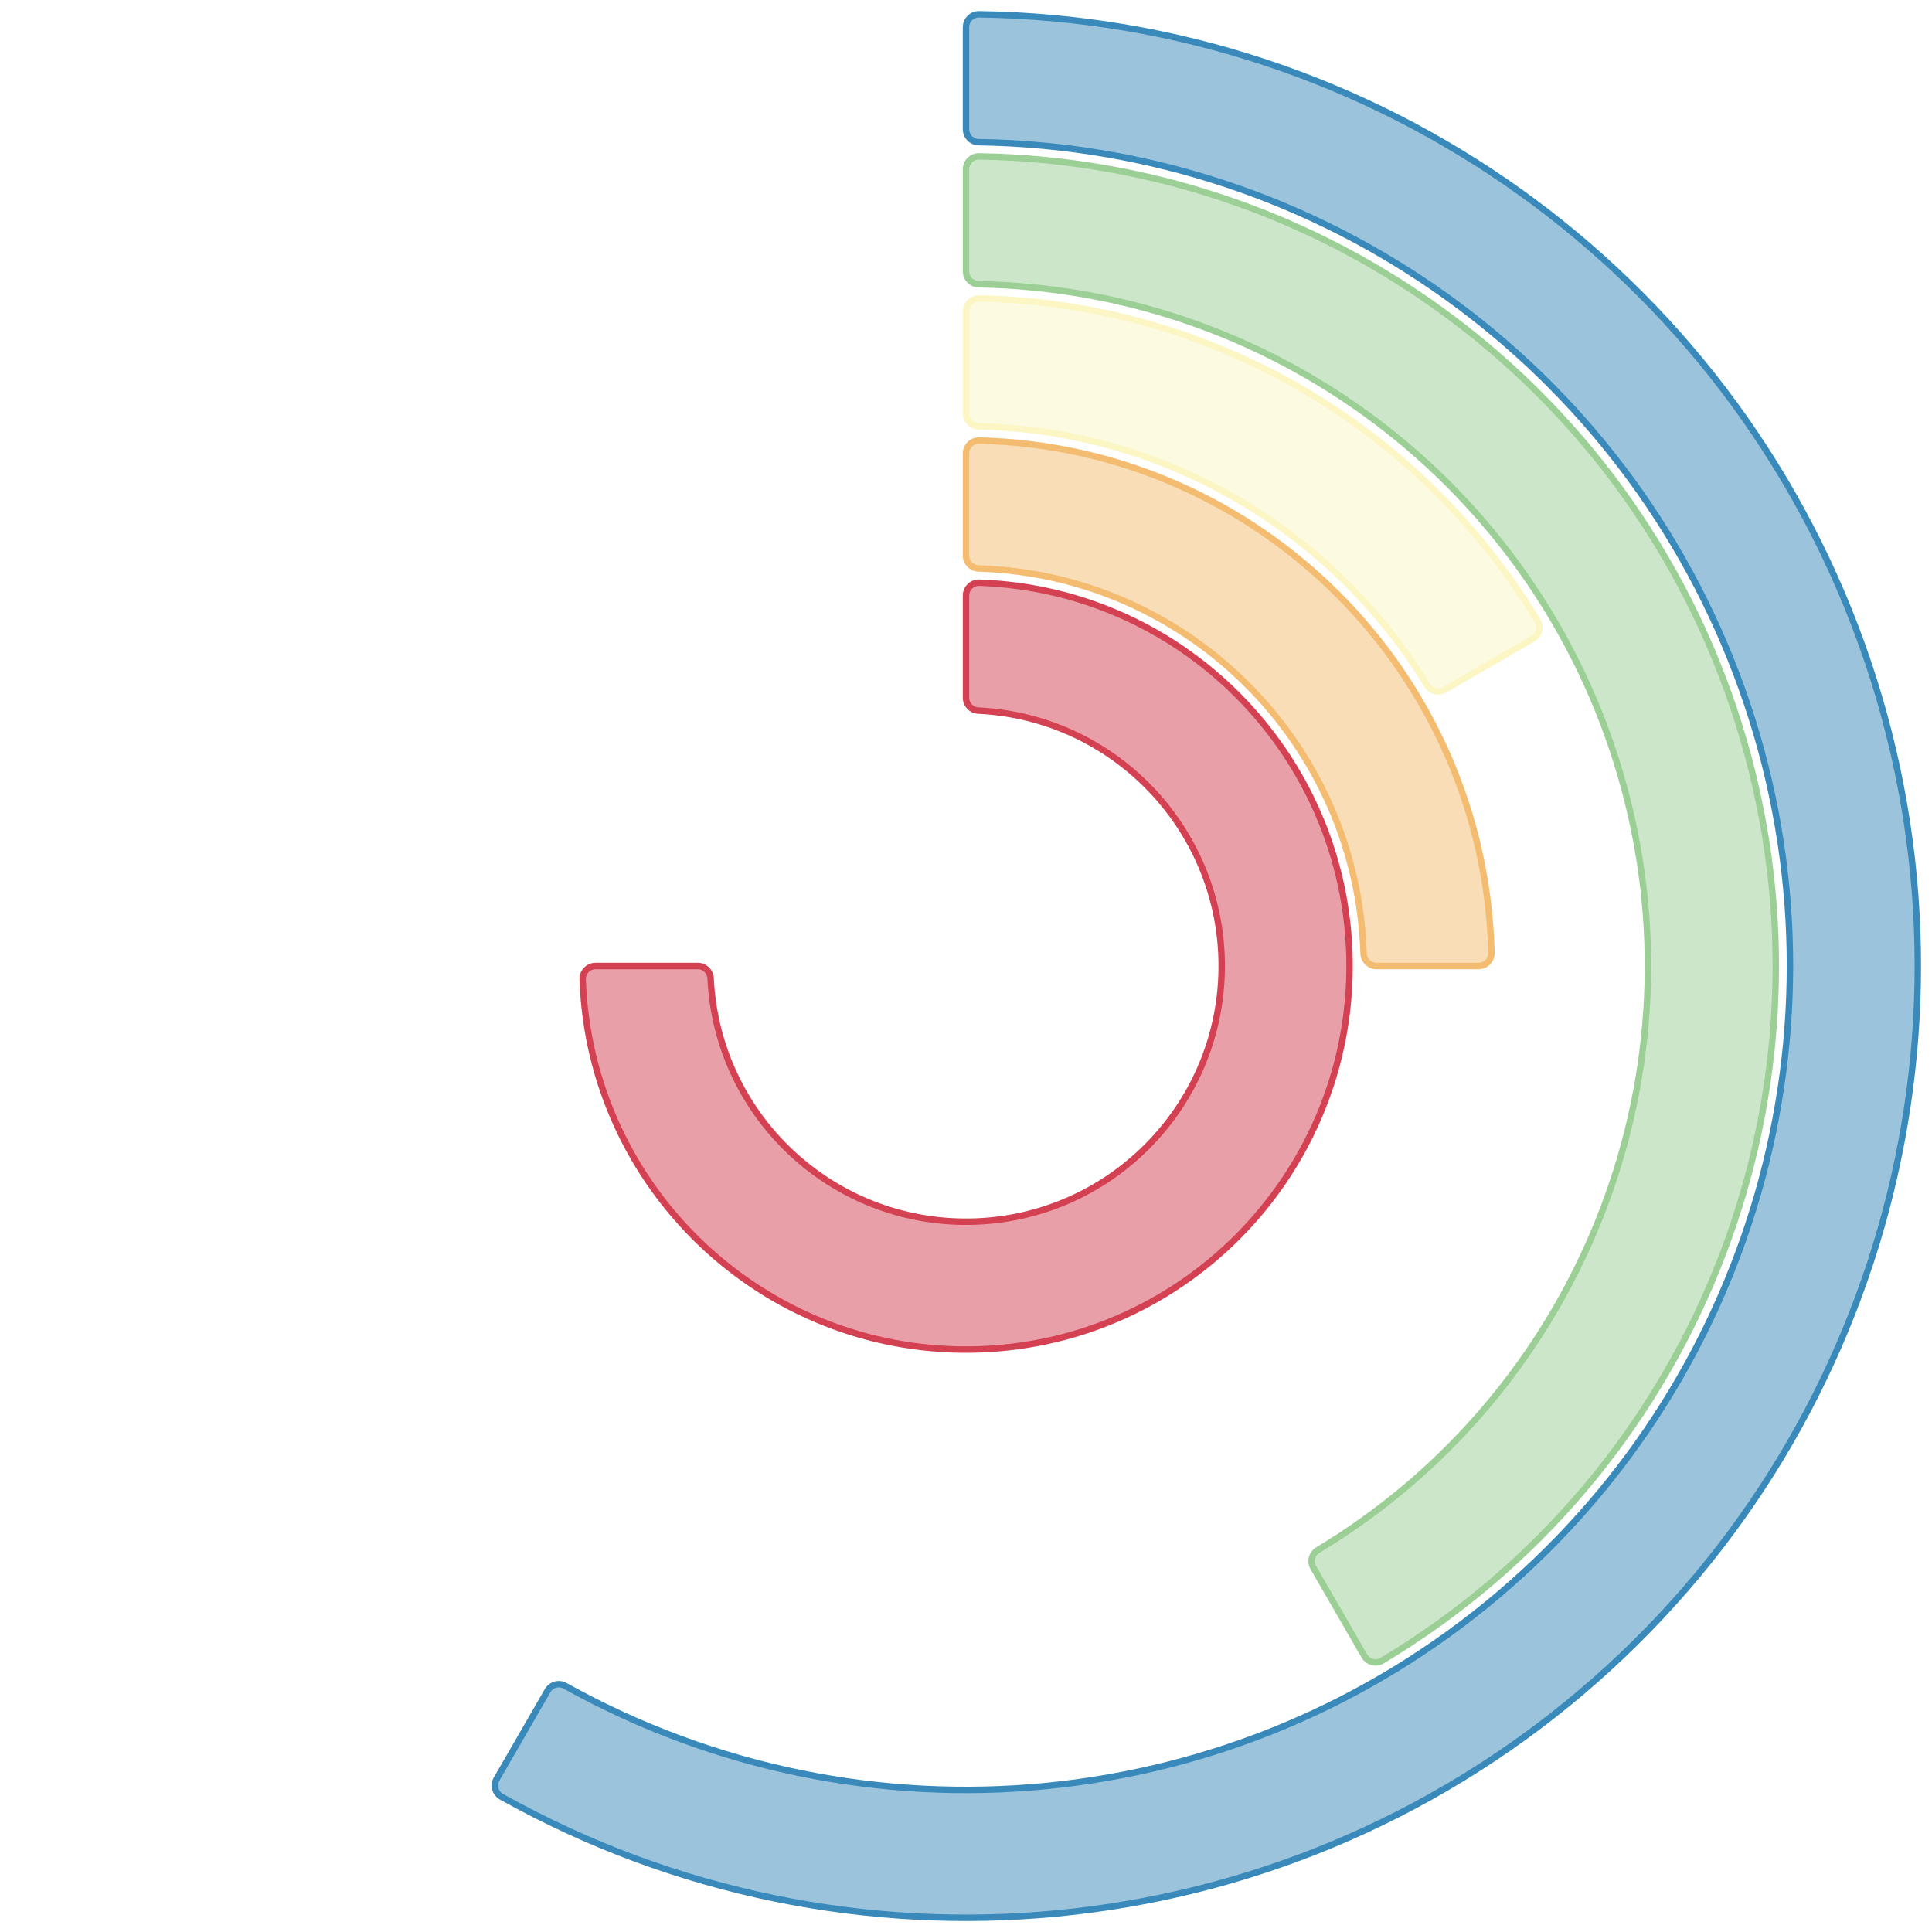
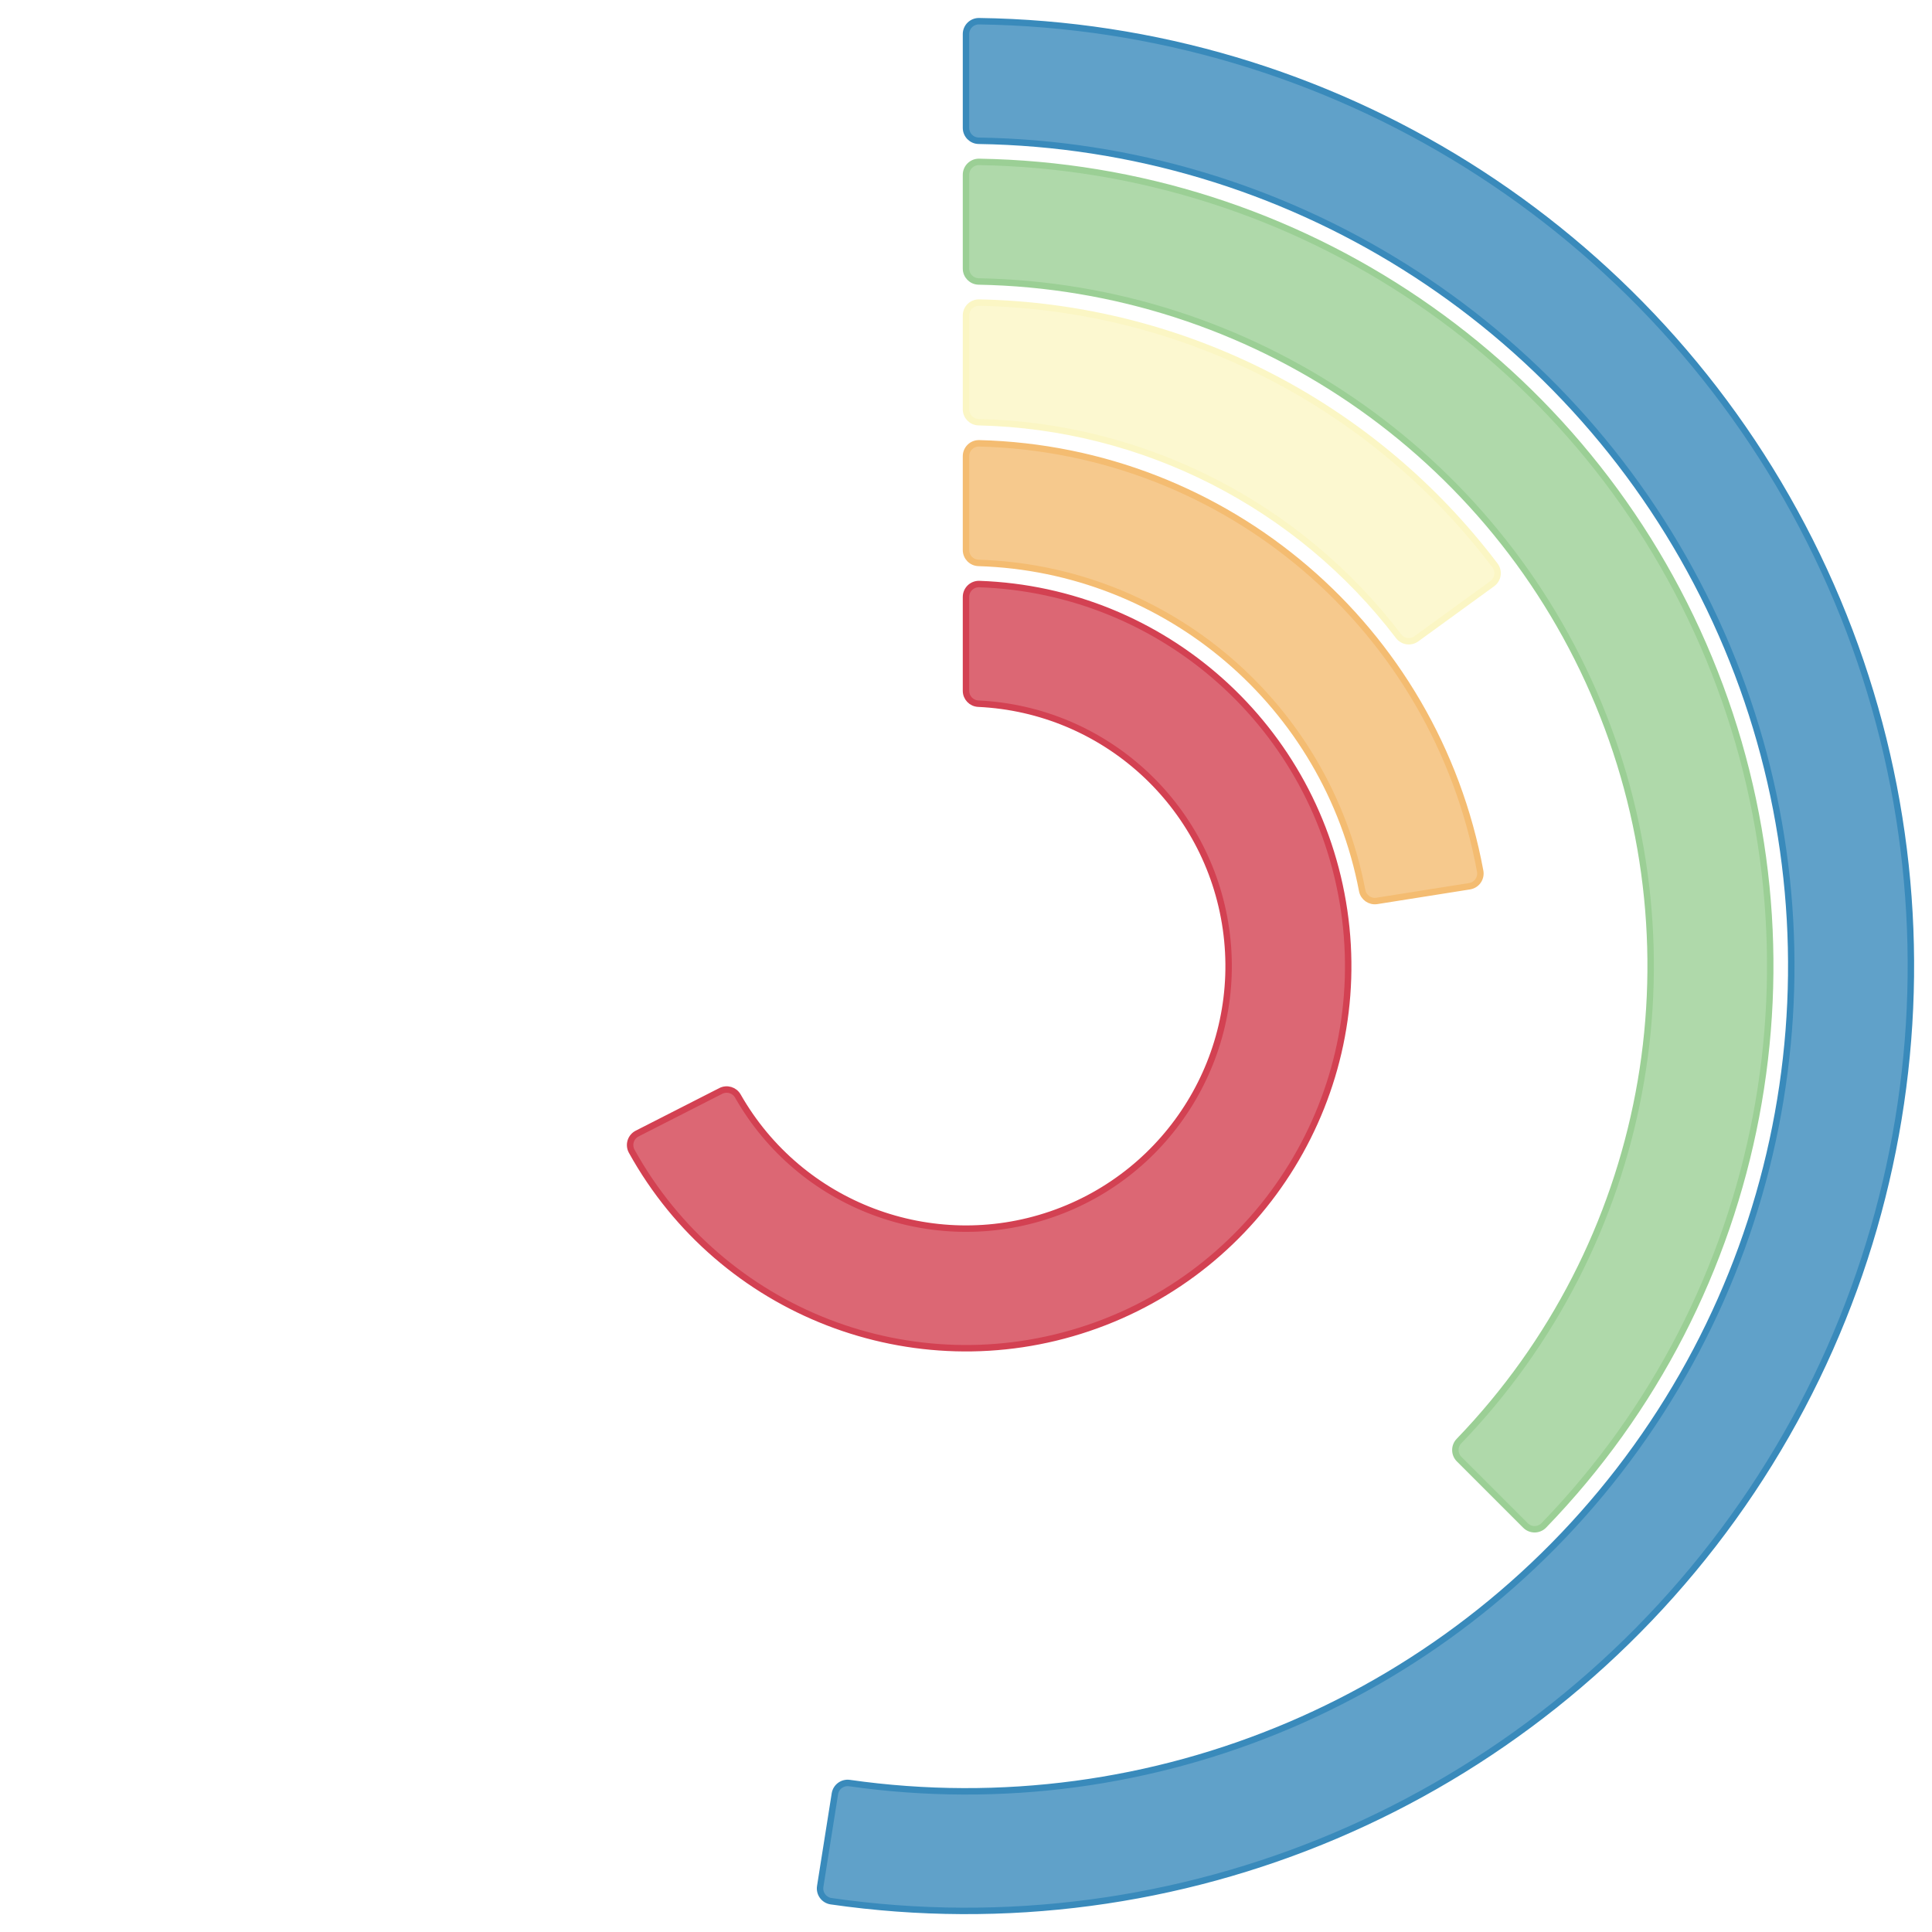
<svg xmlns="http://www.w3.org/2000/svg" version="1.1" width="300" height="300">
  <g class="seriesGroup" transform="translate(150,150)">
    <g class="barsCircular">
-       <path class="bar" d="M0,-57.524A2,2,0,0,1,2.069,-59.523A59.559,59.559,0,1,1,-59.523,2.069A2,2,0,0,1,-57.524,0L-41.658,0A2,2,0,0,1,-39.66,1.904A39.706,39.706,0,1,0,1.904,-39.66A2,2,0,0,1,0,-41.658Z" fill="rgb(211, 65, 82)" fill-opacity="0.5" stroke="rgb(211, 65, 82)" stroke-width="1px" />
-       <path class="bar" d="M0,-79.593A2,2,0,0,1,2.05,-81.592A81.618,81.618,0,0,1,81.592,-2.05A2,2,0,0,1,79.593,0L63.733,0A2,2,0,0,1,61.734,-1.937A61.765,61.765,0,0,0,1.937,-61.734A2,2,0,0,1,0,-63.733Z" fill="rgb(244, 188, 113)" fill-opacity="0.5" stroke="rgb(244, 188, 113)" stroke-width="1px" />
-       <path class="bar" d="M0,-101.657A2,2,0,0,1,2.039,-103.656A103.676,103.676,0,0,1,88.749,-53.594A2,2,0,0,1,88.037,-50.828L74.305,-42.9A2,2,0,0,1,71.597,-43.592A83.824,83.824,0,0,0,1.953,-83.801A2,2,0,0,1,0,-85.8Z" fill="rgb(251, 246, 196)" fill-opacity="0.5" stroke="rgb(251, 246, 196)" stroke-width="1px" />
-       <path class="bar" d="M0,-123.719A2,2,0,0,1,2.032,-125.719A125.735,125.735,0,0,1,64.619,107.86A2,2,0,0,1,61.86,107.144L53.932,93.413A2,2,0,0,1,54.632,90.7A105.882,105.882,0,0,0,1.963,-105.864A2,2,0,0,1,0,-107.864Z" fill="rgb(155, 207, 149)" fill-opacity="0.5" stroke="rgb(155, 207, 149)" stroke-width="1px" />
-       <path class="bar" d="M0,-145.78A2,2,0,0,1,2.027,-147.78A147.794,147.794,0,1,1,-72.134,128.995A2,2,0,0,1,-72.89,126.25L-64.963,112.519A2,2,0,0,1,-62.258,111.772A127.941,127.941,0,1,0,1.969,-127.926A2,2,0,0,1,0,-129.926Z" fill="rgb(57, 138, 187)" fill-opacity="0.5" stroke="rgb(57, 138, 187)" stroke-width="1px" />
+       <path class="bar" d="M0,-57.31A2,2,0,0,1,2.07,-59.309A59.345,59.345,0,1,1,-51.905,28.77A2,2,0,0,1,-51.063,26.018L-38.073,19.399A2,2,0,0,1,-35.427,20.191A40.777,40.777,0,1,0,1.906,-40.732A2,2,0,0,1,0,-42.73Z" fill="rgb(211, 65, 82)" fill-opacity="0.8" stroke="rgb(211, 65, 82)" stroke-width="1px" />
+       <path class="bar" d="M0,-79.164A2,2,0,0,1,2.051,-81.163A81.189,81.189,0,0,1,79.843,-14.722A2,2,0,0,1,78.189,-12.384L63.795,-10.104A2,2,0,0,1,61.518,-11.706A62.621,62.621,0,0,0,1.938,-62.591A2,2,0,0,1,0,-64.59Z" fill="rgb(244, 188, 113)" fill-opacity="0.8" stroke="rgb(244, 188, 113)" stroke-width="1px" />
+       <path class="bar" d="M0,-101.014A2,2,0,0,1,2.04,-103.014A103.034,103.034,0,0,1,82.141,-62.2A2,2,0,0,1,81.722,-59.375L69.934,-50.81A2,2,0,0,1,67.168,-51.215A84.466,84.466,0,0,0,1.954,-84.443A2,2,0,0,1,0,-86.443Z" fill="rgb(251, 246, 196)" fill-opacity="0.8" stroke="rgb(251, 246, 196)" stroke-width="1px" />
+       <path class="bar" d="M0,-122.862A2,2,0,0,1,2.033,-124.862A124.879,124.879,0,0,1,89.728,86.854A2,2,0,0,1,86.877,86.877L76.574,76.574A2,2,0,0,1,76.548,73.772A106.311,106.311,0,0,0,1.963,-106.293A2,2,0,0,1,0,-108.292Z" fill="rgb(155, 207, 149)" fill-opacity="0.8" stroke="rgb(155, 207, 149)" stroke-width="1px" />
+       <path class="bar" d="M0,-144.709A2,2,0,0,1,2.028,-146.709A146.723,146.723,0,1,1,-20.948,145.22A2,2,0,0,1,-22.638,142.928L-20.358,128.538A2,2,0,0,1,-18.101,126.871A128.155,128.155,0,1,0,1.969,-128.14A2,2,0,0,1,0,-130.14Z" fill="rgb(57, 138, 187)" fill-opacity="0.8" stroke="rgb(57, 138, 187)" stroke-width="1px" />
    </g>
  </g>
</svg>
